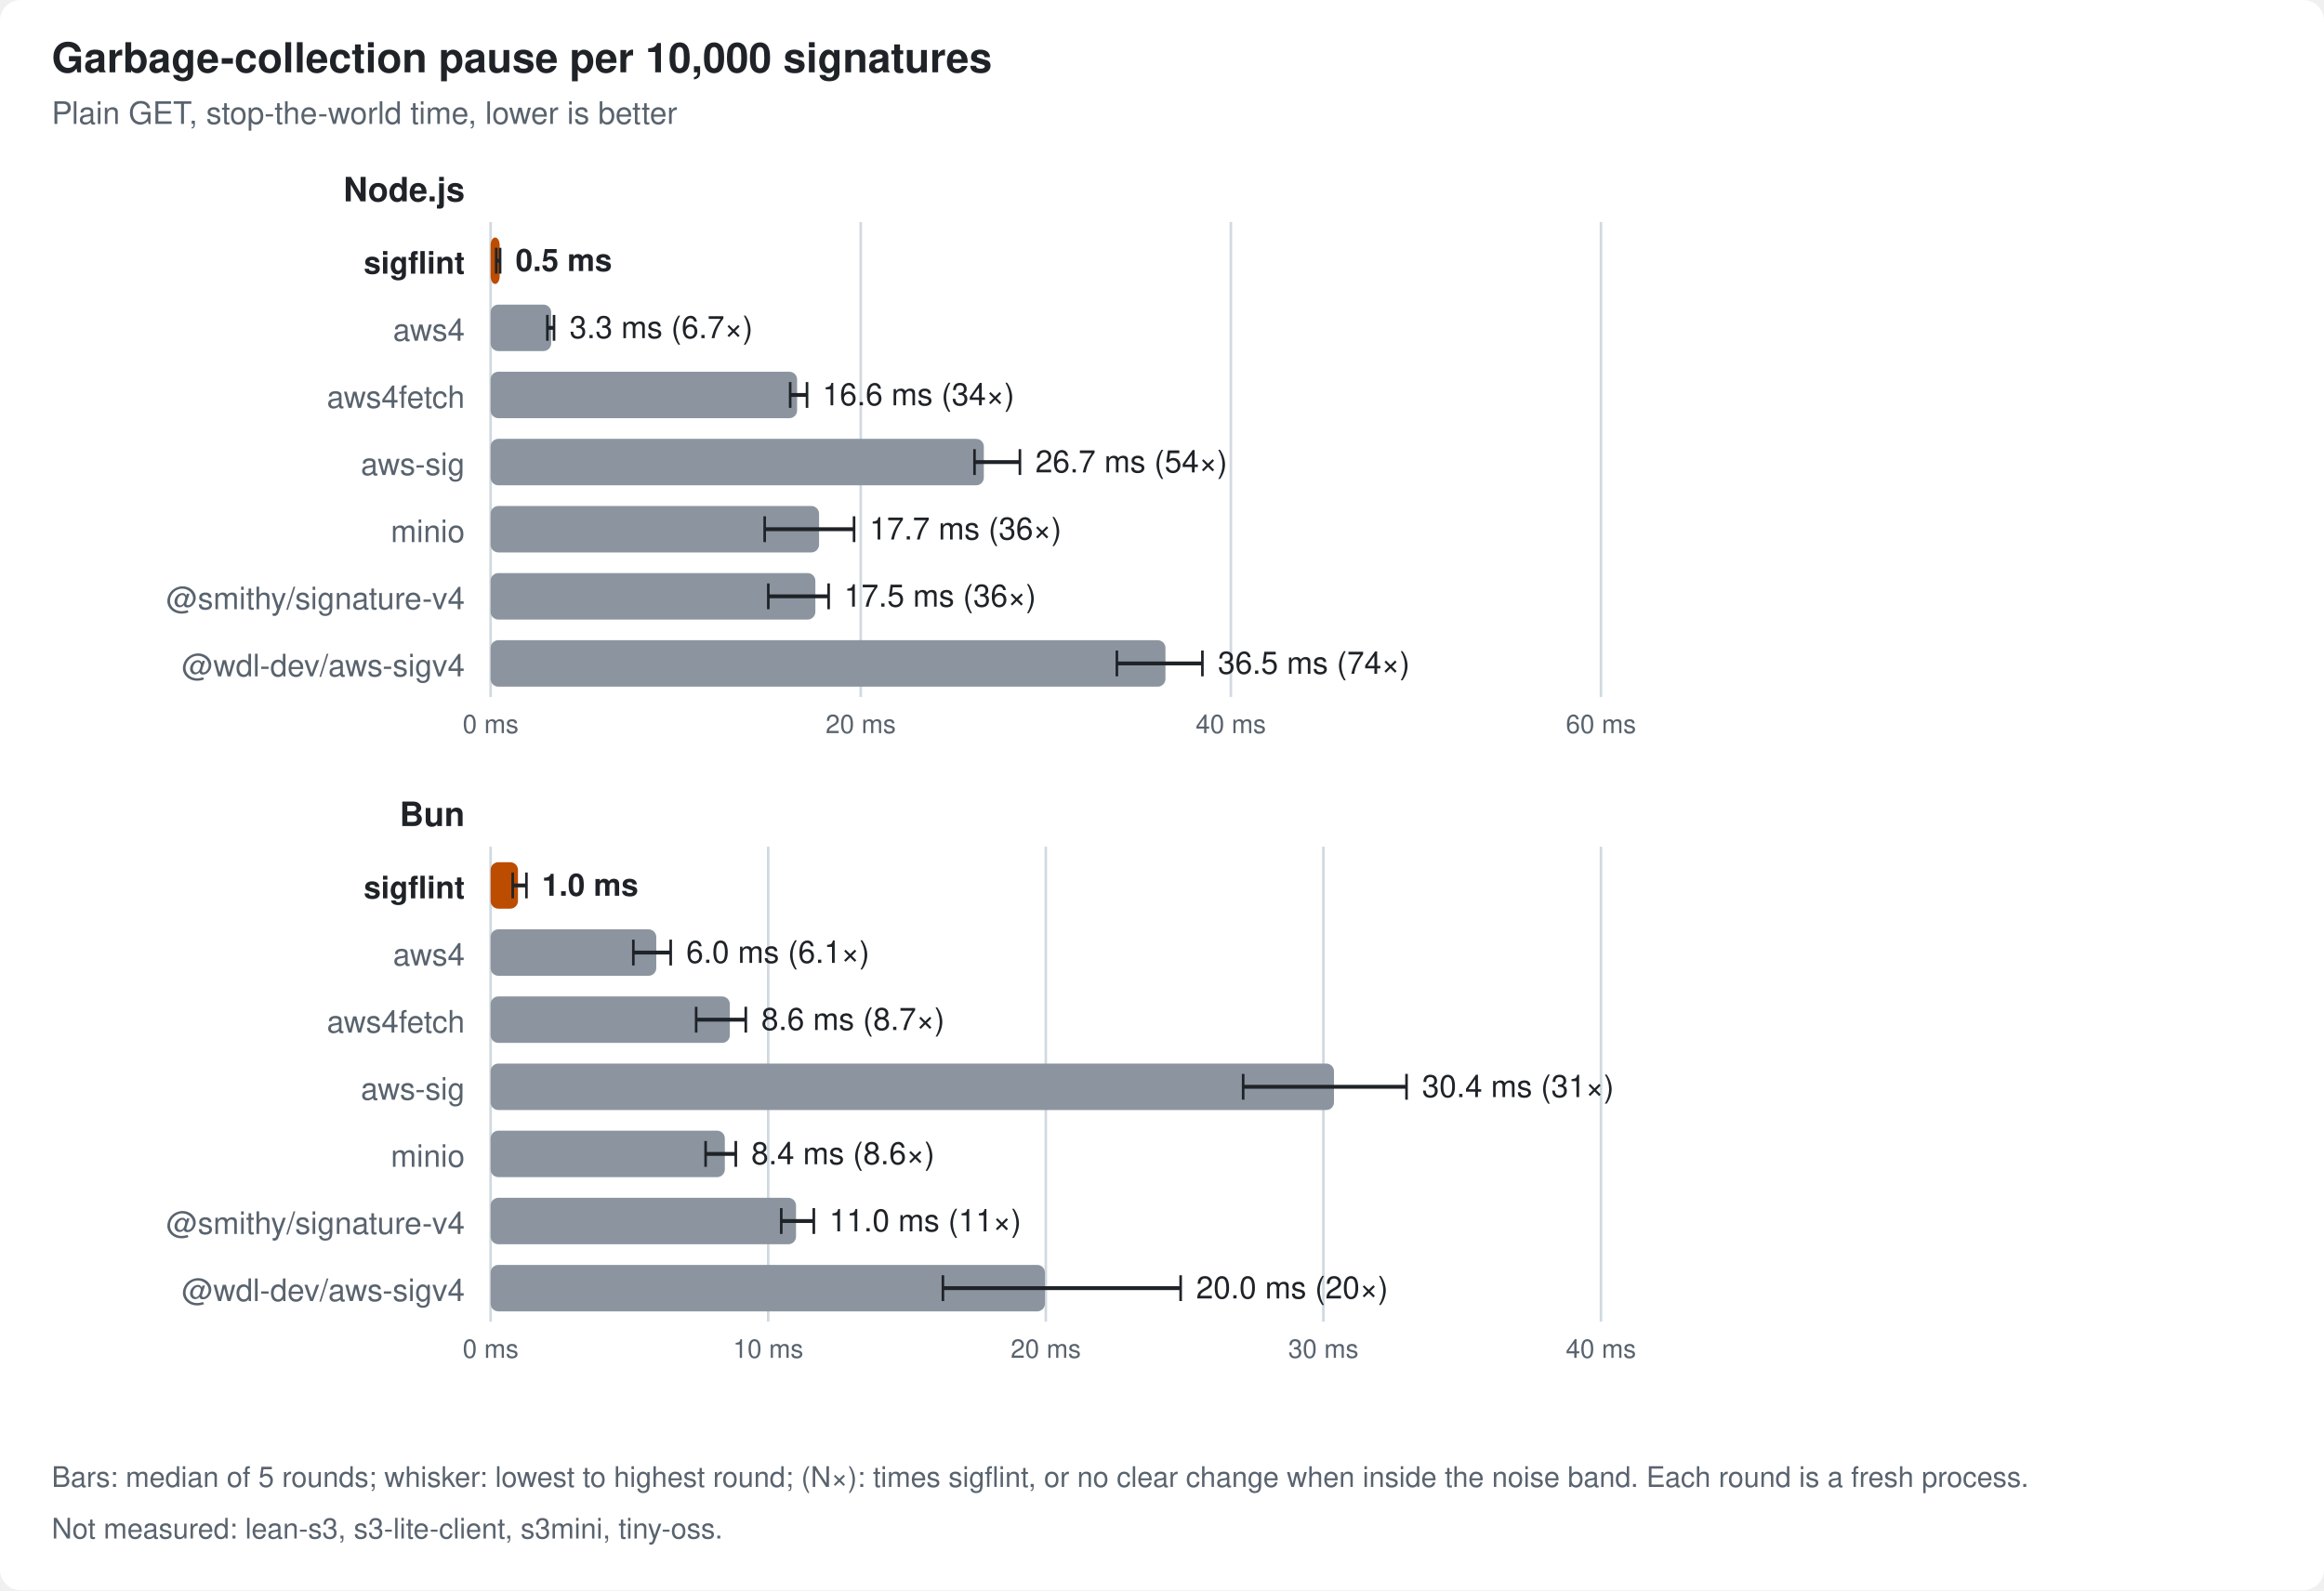
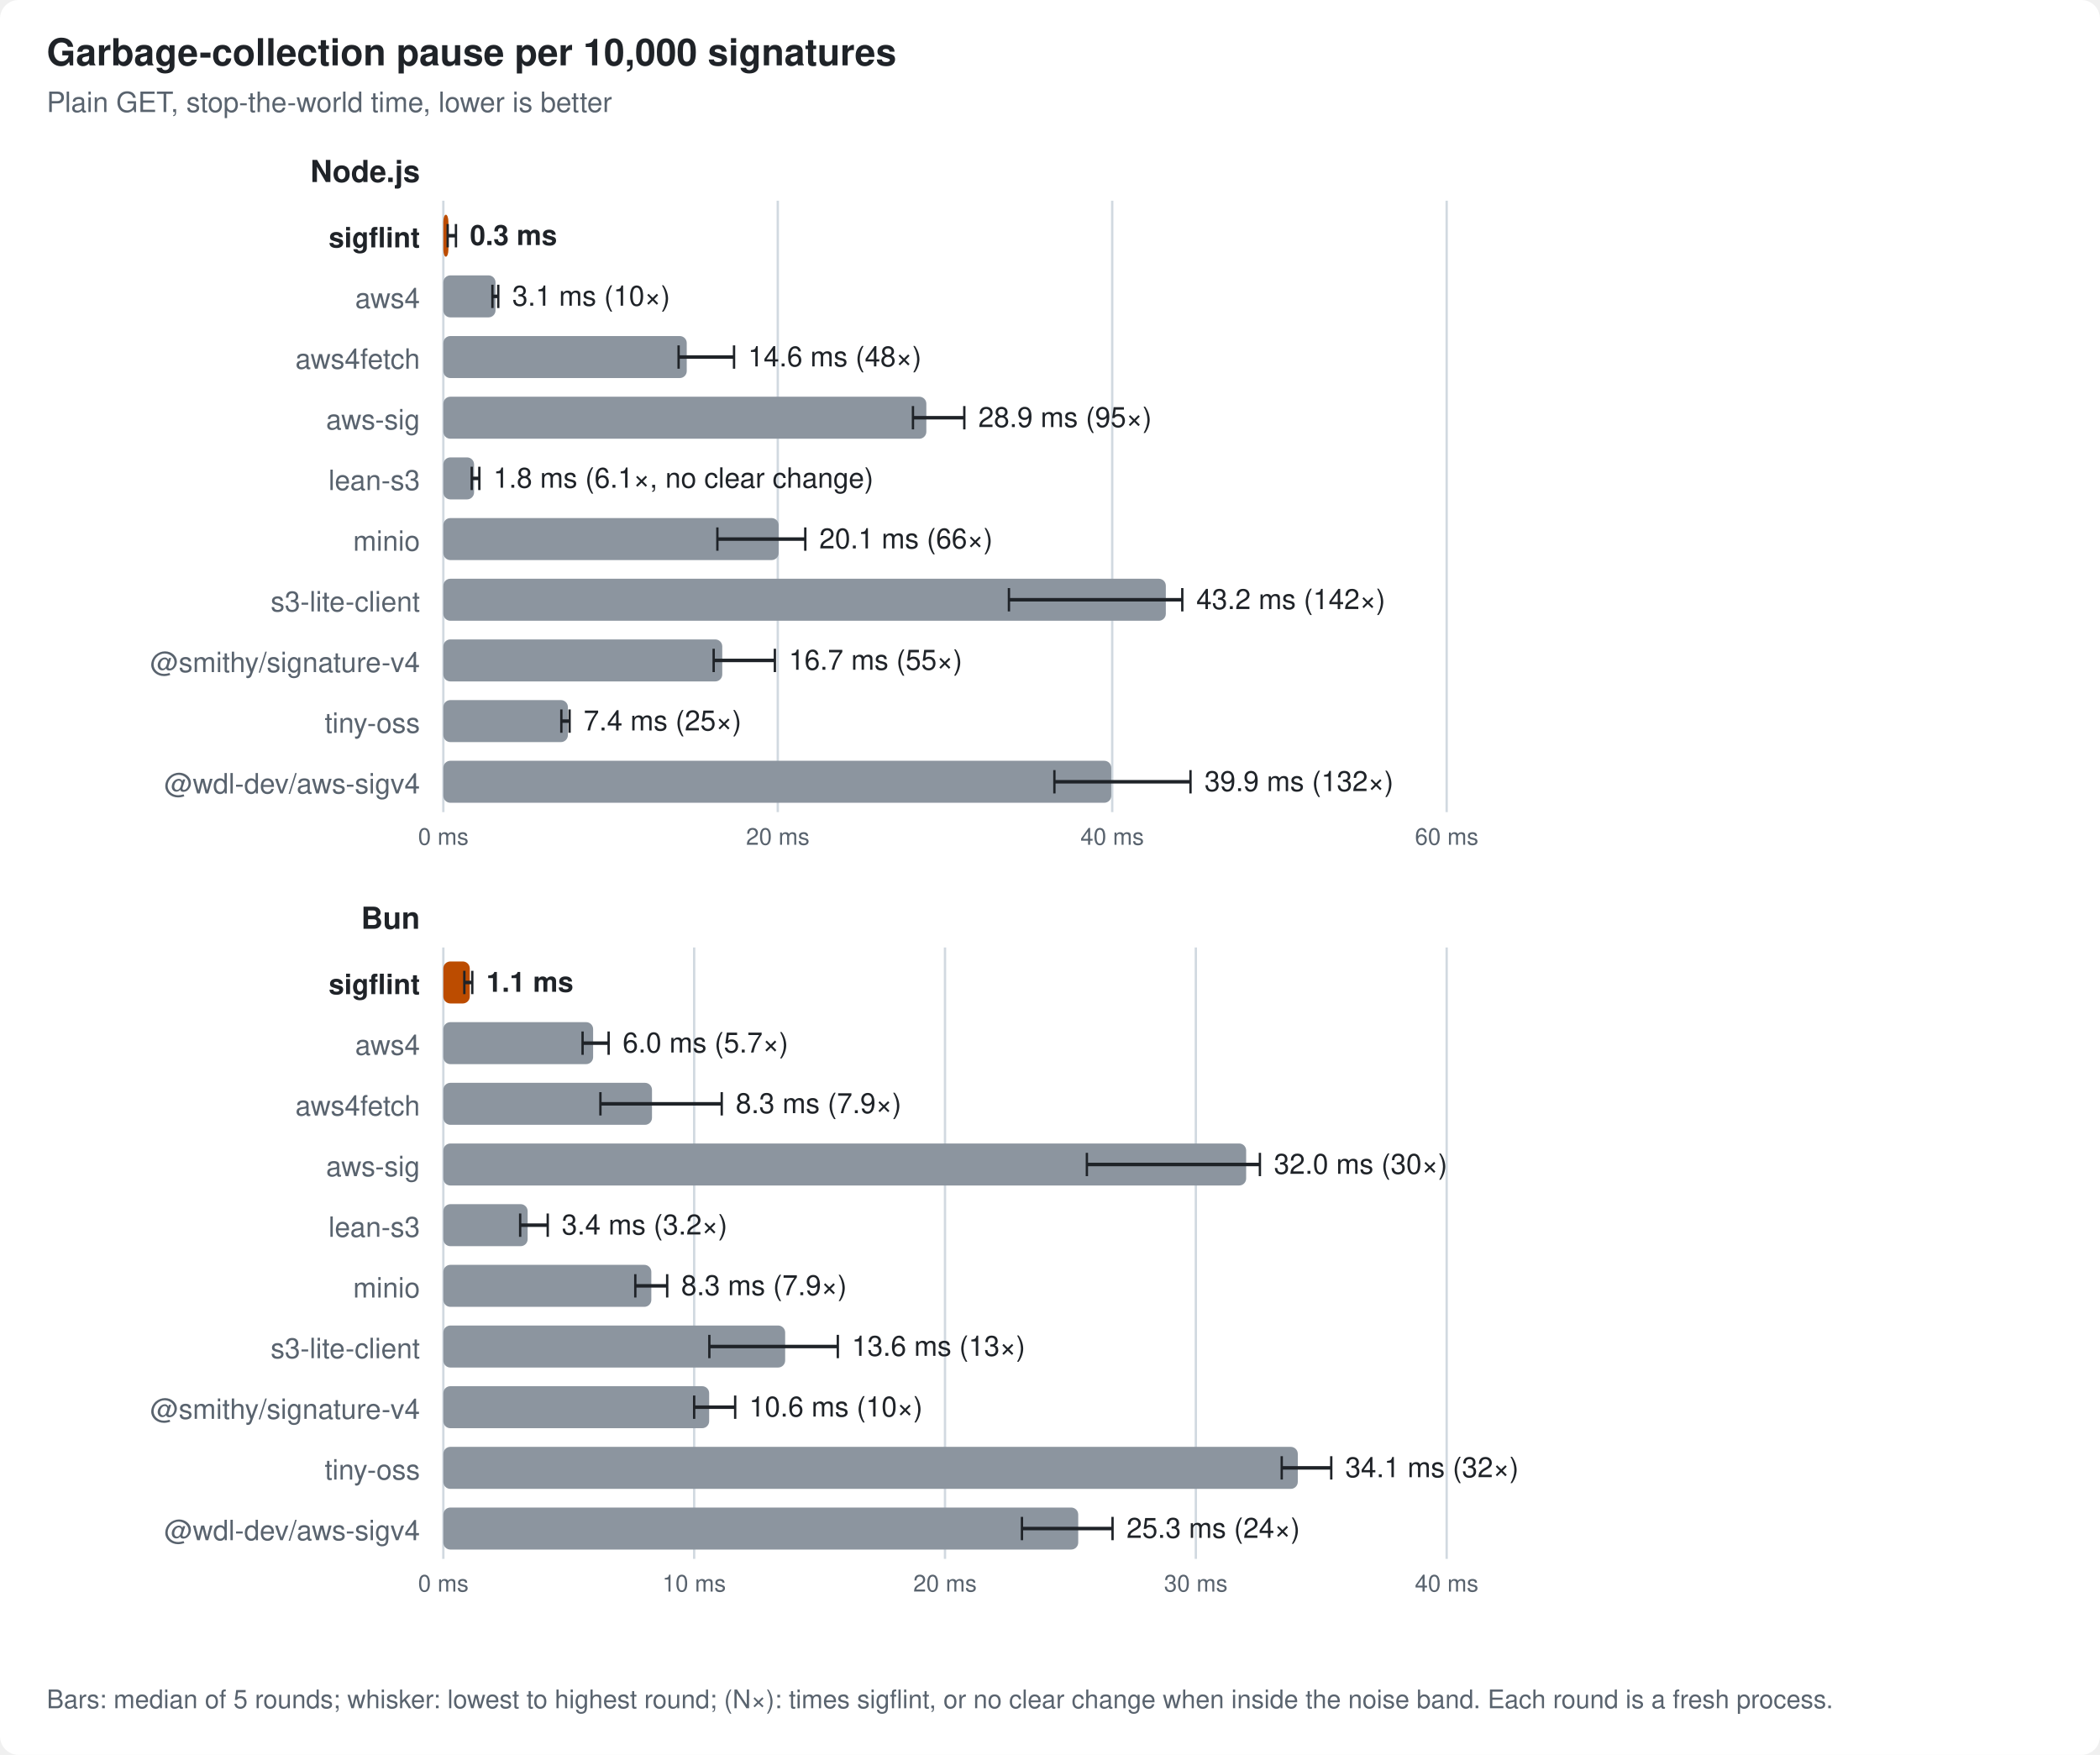
- <svg xmlns="http://www.w3.org/2000/svg" width="900" height="616" viewBox="0 0 900 616" role="img" aria-labelledby="t" font-family="-apple-system,BlinkMacSystemFont,'Segoe UI',Helvetica,Arial,sans-serif">
-   <rect width="900" height="616" rx="8" fill="#ffffff" />
+ <svg xmlns="http://www.w3.org/2000/svg" width="900" height="752" viewBox="0 0 900 752" role="img" aria-labelledby="t" font-family="-apple-system,BlinkMacSystemFont,'Segoe UI',Helvetica,Arial,sans-serif">
+   <rect width="900" height="752" rx="8" fill="#ffffff" />
  <text x="20" y="28" font-size="16" fill="#1f2328" text-anchor="start" font-weight="600">Garbage-collection pause per 10,000 signatures</text>
  <text x="20" y="48" font-size="12" fill="#59636e" text-anchor="start" font-weight="400">Plain GET, stop-the-world time, lower is better</text>
  <text x="180" y="78" font-size="13" fill="#1f2328" text-anchor="end" font-weight="700">Node.js</text>
-   <line x1="190" y1="86" x2="190" y2="270" stroke="#d1d9e0" />
-   <text x="190" y="284" font-size="10" fill="#59636e" text-anchor="middle" font-weight="400">0 ms</text>
-   <line x1="333.333" y1="86" x2="333.333" y2="270" stroke="#d1d9e0" />
-   <text x="333.333" y="284" font-size="10" fill="#59636e" text-anchor="middle" font-weight="400">20 ms</text>
-   <line x1="476.667" y1="86" x2="476.667" y2="270" stroke="#d1d9e0" />
-   <text x="476.667" y="284" font-size="10" fill="#59636e" text-anchor="middle" font-weight="400">40 ms</text>
-   <line x1="620" y1="86" x2="620" y2="270" stroke="#d1d9e0" />
-   <text x="620" y="284" font-size="10" fill="#59636e" text-anchor="middle" font-weight="400">60 ms</text>
+   <line x1="190" y1="86" x2="190" y2="348" stroke="#d1d9e0" />
+   <text x="190" y="362" font-size="10" fill="#59636e" text-anchor="middle" font-weight="400">0 ms</text>
+   <line x1="333.333" y1="86" x2="333.333" y2="348" stroke="#d1d9e0" />
+   <text x="333.333" y="362" font-size="10" fill="#59636e" text-anchor="middle" font-weight="400">20 ms</text>
+   <line x1="476.667" y1="86" x2="476.667" y2="348" stroke="#d1d9e0" />
+   <text x="476.667" y="362" font-size="10" fill="#59636e" text-anchor="middle" font-weight="400">40 ms</text>
+   <line x1="620" y1="86" x2="620" y2="348" stroke="#d1d9e0" />
+   <text x="620" y="362" font-size="10" fill="#59636e" text-anchor="middle" font-weight="400">60 ms</text>
  <text x="180" y="106" font-size="12" fill="#1f2328" text-anchor="end" font-weight="700">sigflint</text>
-   <rect x="190" y="92" width="3.512" height="18" rx="3" fill="#bc4c00" />
-   <line x1="192.173" y1="101" x2="193.672" y2="101" stroke="#1f2328" stroke-width="1.5" />
-   <line x1="192.173" y1="96" x2="192.173" y2="106" stroke="#1f2328" />
-   <line x1="193.672" y1="96" x2="193.672" y2="106" stroke="#1f2328" />
-   <text x="199.672" y="105" font-size="12" fill="#1f2328" text-anchor="start" font-weight="700">0.5 ms</text>
+   <rect x="190" y="92" width="2.176" height="18" rx="3" fill="#bc4c00" />
+   <line x1="191.862" y1="101" x2="195.408" y2="101" stroke="#1f2328" stroke-width="1.5" />
+   <line x1="191.862" y1="96" x2="191.862" y2="106" stroke="#1f2328" />
+   <line x1="195.408" y1="96" x2="195.408" y2="106" stroke="#1f2328" />
+   <text x="201.408" y="105" font-size="12" fill="#1f2328" text-anchor="start" font-weight="700">0.3 ms</text>
  <text x="180" y="132" font-size="12" fill="#59636e" text-anchor="end" font-weight="400">aws4</text>
-   <rect x="190" y="118" width="23.447" height="18" rx="3" fill="#8c959f" />
-   <line x1="211.972" y1="127" x2="214.556" y2="127" stroke="#1f2328" stroke-width="1.5" />
-   <line x1="211.972" y1="122" x2="211.972" y2="132" stroke="#1f2328" />
-   <line x1="214.556" y1="122" x2="214.556" y2="132" stroke="#1f2328" />
-   <text x="220.556" y="131" font-size="12" fill="#1f2328" text-anchor="start" font-weight="400">3.3 ms  (6.7×)</text>
+   <rect x="190" y="118" width="22.369" height="18" rx="3" fill="#8c959f" />
+   <line x1="211.037" y1="127" x2="213.539" y2="127" stroke="#1f2328" stroke-width="1.5" />
+   <line x1="211.037" y1="122" x2="211.037" y2="132" stroke="#1f2328" />
+   <line x1="213.539" y1="122" x2="213.539" y2="132" stroke="#1f2328" />
+   <text x="219.539" y="131" font-size="12" fill="#1f2328" text-anchor="start" font-weight="400">3.1 ms  (10×)</text>
  <text x="180" y="158" font-size="12" fill="#59636e" text-anchor="end" font-weight="400">aws4fetch</text>
-   <rect x="190" y="144" width="118.692" height="18" rx="3" fill="#8c959f" />
-   <line x1="306.009" y1="153" x2="312.528" y2="153" stroke="#1f2328" stroke-width="1.5" />
-   <line x1="306.009" y1="148" x2="306.009" y2="158" stroke="#1f2328" />
-   <line x1="312.528" y1="148" x2="312.528" y2="158" stroke="#1f2328" />
-   <text x="318.528" y="157" font-size="12" fill="#1f2328" text-anchor="start" font-weight="400">16.6 ms  (34×)</text>
+   <rect x="190" y="144" width="104.322" height="18" rx="3" fill="#8c959f" />
+   <line x1="290.83" y1="153" x2="314.592" y2="153" stroke="#1f2328" stroke-width="1.5" />
+   <line x1="290.83" y1="148" x2="290.83" y2="158" stroke="#1f2328" />
+   <line x1="314.592" y1="148" x2="314.592" y2="158" stroke="#1f2328" />
+   <text x="320.592" y="157" font-size="12" fill="#1f2328" text-anchor="start" font-weight="400">14.6 ms  (48×)</text>
  <text x="180" y="184" font-size="12" fill="#59636e" text-anchor="end" font-weight="400">aws-sig</text>
-   <rect x="190" y="170" width="191.007" height="18" rx="3" fill="#8c959f" />
-   <line x1="377.39" y1="179" x2="394.972" y2="179" stroke="#1f2328" stroke-width="1.5" />
-   <line x1="377.39" y1="174" x2="377.39" y2="184" stroke="#1f2328" />
-   <line x1="394.972" y1="174" x2="394.972" y2="184" stroke="#1f2328" />
-   <text x="400.972" y="183" font-size="12" fill="#1f2328" text-anchor="start" font-weight="400">26.7 ms  (54×)</text>
-   <text x="180" y="210" font-size="12" fill="#59636e" text-anchor="end" font-weight="400">minio</text>
-   <rect x="190" y="196" width="127.191" height="18" rx="3" fill="#8c959f" />
-   <line x1="296.131" y1="205" x2="330.747" y2="205" stroke="#1f2328" stroke-width="1.5" />
-   <line x1="296.131" y1="200" x2="296.131" y2="210" stroke="#1f2328" />
-   <line x1="330.747" y1="200" x2="330.747" y2="210" stroke="#1f2328" />
-   <text x="336.747" y="209" font-size="12" fill="#1f2328" text-anchor="start" font-weight="400">17.7 ms  (36×)</text>
-   <text x="180" y="236" font-size="12" fill="#59636e" text-anchor="end" font-weight="400">@smithy/signature-v4</text>
-   <rect x="190" y="222" width="125.76" height="18" rx="3" fill="#8c959f" />
-   <line x1="297.541" y1="231" x2="320.896" y2="231" stroke="#1f2328" stroke-width="1.5" />
-   <line x1="297.541" y1="226" x2="297.541" y2="236" stroke="#1f2328" />
-   <line x1="320.896" y1="226" x2="320.896" y2="236" stroke="#1f2328" />
-   <text x="326.896" y="235" font-size="12" fill="#1f2328" text-anchor="start" font-weight="400">17.5 ms  (36×)</text>
-   <text x="180" y="262" font-size="12" fill="#59636e" text-anchor="end" font-weight="400">@wdl-dev/aws-sigv4</text>
-   <rect x="190" y="248" width="261.34" height="18" rx="3" fill="#8c959f" />
-   <line x1="432.526" y1="257" x2="465.644" y2="257" stroke="#1f2328" stroke-width="1.5" />
-   <line x1="432.526" y1="252" x2="432.526" y2="262" stroke="#1f2328" />
-   <line x1="465.644" y1="252" x2="465.644" y2="262" stroke="#1f2328" />
-   <text x="471.644" y="261" font-size="12" fill="#1f2328" text-anchor="start" font-weight="400">36.5 ms  (74×)</text>
-   <text x="180" y="320" font-size="13" fill="#1f2328" text-anchor="end" font-weight="700">Bun</text>
-   <line x1="190" y1="328" x2="190" y2="512" stroke="#d1d9e0" />
-   <text x="190" y="526" font-size="10" fill="#59636e" text-anchor="middle" font-weight="400">0 ms</text>
-   <line x1="297.5" y1="328" x2="297.5" y2="512" stroke="#d1d9e0" />
-   <text x="297.5" y="526" font-size="10" fill="#59636e" text-anchor="middle" font-weight="400">10 ms</text>
-   <line x1="405" y1="328" x2="405" y2="512" stroke="#d1d9e0" />
-   <text x="405" y="526" font-size="10" fill="#59636e" text-anchor="middle" font-weight="400">20 ms</text>
-   <line x1="512.5" y1="328" x2="512.5" y2="512" stroke="#d1d9e0" />
-   <text x="512.5" y="526" font-size="10" fill="#59636e" text-anchor="middle" font-weight="400">30 ms</text>
-   <line x1="620" y1="328" x2="620" y2="512" stroke="#d1d9e0" />
-   <text x="620" y="526" font-size="10" fill="#59636e" text-anchor="middle" font-weight="400">40 ms</text>
-   <text x="180" y="348" font-size="12" fill="#1f2328" text-anchor="end" font-weight="700">sigflint</text>
-   <rect x="190" y="334" width="10.59" height="18" rx="3" fill="#bc4c00" />
-   <line x1="198.557" y1="343" x2="203.868" y2="343" stroke="#1f2328" stroke-width="1.5" />
-   <line x1="198.557" y1="338" x2="198.557" y2="348" stroke="#1f2328" />
-   <line x1="203.868" y1="338" x2="203.868" y2="348" stroke="#1f2328" />
-   <text x="209.868" y="347" font-size="12" fill="#1f2328" text-anchor="start" font-weight="700">1.0 ms</text>
-   <text x="180" y="374" font-size="12" fill="#59636e" text-anchor="end" font-weight="400">aws4</text>
-   <rect x="190" y="360" width="64.151" height="18" rx="3" fill="#8c959f" />
-   <line x1="245.271" y1="369" x2="259.737" y2="369" stroke="#1f2328" stroke-width="1.5" />
-   <line x1="245.271" y1="364" x2="245.271" y2="374" stroke="#1f2328" />
-   <line x1="259.737" y1="364" x2="259.737" y2="374" stroke="#1f2328" />
-   <text x="265.737" y="373" font-size="12" fill="#1f2328" text-anchor="start" font-weight="400">6.0 ms  (6.1×)</text>
-   <text x="180" y="400" font-size="12" fill="#59636e" text-anchor="end" font-weight="400">aws4fetch</text>
-   <rect x="190" y="386" width="92.635" height="18" rx="3" fill="#8c959f" />
-   <line x1="269.595" y1="395" x2="288.815" y2="395" stroke="#1f2328" stroke-width="1.5" />
-   <line x1="269.595" y1="390" x2="269.595" y2="400" stroke="#1f2328" />
-   <line x1="288.815" y1="390" x2="288.815" y2="400" stroke="#1f2328" />
-   <text x="294.815" y="399" font-size="12" fill="#1f2328" text-anchor="start" font-weight="400">8.6 ms  (8.7×)</text>
-   <text x="180" y="426" font-size="12" fill="#59636e" text-anchor="end" font-weight="400">aws-sig</text>
-   <rect x="190" y="412" width="326.608" height="18" rx="3" fill="#8c959f" />
-   <line x1="481.429" y1="421" x2="544.696" y2="421" stroke="#1f2328" stroke-width="1.5" />
-   <line x1="481.429" y1="416" x2="481.429" y2="426" stroke="#1f2328" />
-   <line x1="544.696" y1="416" x2="544.696" y2="426" stroke="#1f2328" />
-   <text x="550.696" y="425" font-size="12" fill="#1f2328" text-anchor="start" font-weight="400">30.4 ms  (31×)</text>
-   <text x="180" y="452" font-size="12" fill="#59636e" text-anchor="end" font-weight="400">minio</text>
-   <rect x="190" y="438" width="90.705" height="18" rx="3" fill="#8c959f" />
-   <line x1="273.256" y1="447" x2="284.949" y2="447" stroke="#1f2328" stroke-width="1.5" />
-   <line x1="273.256" y1="442" x2="273.256" y2="452" stroke="#1f2328" />
-   <line x1="284.949" y1="442" x2="284.949" y2="452" stroke="#1f2328" />
-   <text x="290.949" y="451" font-size="12" fill="#1f2328" text-anchor="start" font-weight="400">8.4 ms  (8.6×)</text>
-   <text x="180" y="478" font-size="12" fill="#59636e" text-anchor="end" font-weight="400">@smithy/signature-v4</text>
-   <rect x="190" y="464" width="118.277" height="18" rx="3" fill="#8c959f" />
-   <line x1="302.55" y1="473" x2="315.162" y2="473" stroke="#1f2328" stroke-width="1.5" />
-   <line x1="302.55" y1="468" x2="302.55" y2="478" stroke="#1f2328" />
-   <line x1="315.162" y1="468" x2="315.162" y2="478" stroke="#1f2328" />
-   <text x="321.162" y="477" font-size="12" fill="#1f2328" text-anchor="start" font-weight="400">11.0 ms  (11×)</text>
-   <text x="180" y="504" font-size="12" fill="#59636e" text-anchor="end" font-weight="400">@wdl-dev/aws-sigv4</text>
-   <rect x="190" y="490" width="214.674" height="18" rx="3" fill="#8c959f" />
-   <line x1="365.156" y1="499" x2="457.221" y2="499" stroke="#1f2328" stroke-width="1.5" />
-   <line x1="365.156" y1="494" x2="365.156" y2="504" stroke="#1f2328" />
-   <line x1="457.221" y1="494" x2="457.221" y2="504" stroke="#1f2328" />
-   <text x="463.221" y="503" font-size="12" fill="#1f2328" text-anchor="start" font-weight="400">20.0 ms  (20×)</text>
-   <text x="20" y="576" font-size="11" fill="#59636e" text-anchor="start" font-weight="400">Bars: median of 5 rounds; whisker: lowest to highest round; (N×): times sigflint, or no clear change when inside the noise band. Each round is a fresh process.</text>
-   <text x="20" y="596" font-size="11" fill="#59636e" text-anchor="start" font-weight="400">Not measured: lean-s3, s3-lite-client, s3mini, tiny-oss.</text>
+   <rect x="190" y="170" width="207.005" height="18" rx="3" fill="#8c959f" />
+   <line x1="391.27" y1="179" x2="413.278" y2="179" stroke="#1f2328" stroke-width="1.5" />
+   <line x1="391.27" y1="174" x2="391.27" y2="184" stroke="#1f2328" />
+   <line x1="413.278" y1="174" x2="413.278" y2="184" stroke="#1f2328" />
+   <text x="419.278" y="183" font-size="12" fill="#1f2328" text-anchor="start" font-weight="400">28.9 ms  (95×)</text>
+   <text x="180" y="210" font-size="12" fill="#59636e" text-anchor="end" font-weight="400">lean-s3</text>
+   <rect x="190" y="196" width="13.177" height="18" rx="3" fill="#8c959f" />
+   <line x1="202.159" y1="205" x2="205.431" y2="205" stroke="#1f2328" stroke-width="1.5" />
+   <line x1="202.159" y1="200" x2="202.159" y2="210" stroke="#1f2328" />
+   <line x1="205.431" y1="200" x2="205.431" y2="210" stroke="#1f2328" />
+   <text x="211.431" y="209" font-size="12" fill="#1f2328" text-anchor="start" font-weight="400">1.8 ms  (6.1×, no clear change)</text>
+   <text x="180" y="236" font-size="12" fill="#59636e" text-anchor="end" font-weight="400">minio</text>
+   <rect x="190" y="222" width="143.703" height="18" rx="3" fill="#8c959f" />
+   <line x1="307.449" y1="231" x2="345.125" y2="231" stroke="#1f2328" stroke-width="1.5" />
+   <line x1="307.449" y1="226" x2="307.449" y2="236" stroke="#1f2328" />
+   <line x1="345.125" y1="226" x2="345.125" y2="236" stroke="#1f2328" />
+   <text x="351.125" y="235" font-size="12" fill="#1f2328" text-anchor="start" font-weight="400">20.1 ms  (66×)</text>
+   <text x="180" y="262" font-size="12" fill="#59636e" text-anchor="end" font-weight="400">s3-lite-client</text>
+   <rect x="190" y="248" width="309.639" height="18" rx="3" fill="#8c959f" />
+   <line x1="432.397" y1="257" x2="506.695" y2="257" stroke="#1f2328" stroke-width="1.5" />
+   <line x1="432.397" y1="252" x2="432.397" y2="262" stroke="#1f2328" />
+   <line x1="506.695" y1="252" x2="506.695" y2="262" stroke="#1f2328" />
+   <text x="512.695" y="261" font-size="12" fill="#1f2328" text-anchor="start" font-weight="400">43.2 ms  (142×)</text>
+   <text x="180" y="288" font-size="12" fill="#59636e" text-anchor="end" font-weight="400">@smithy/signature-v4</text>
+   <rect x="190" y="274" width="119.543" height="18" rx="3" fill="#8c959f" />
+   <line x1="305.857" y1="283" x2="332.087" y2="283" stroke="#1f2328" stroke-width="1.5" />
+   <line x1="305.857" y1="278" x2="305.857" y2="288" stroke="#1f2328" />
+   <line x1="332.087" y1="278" x2="332.087" y2="288" stroke="#1f2328" />
+   <text x="338.087" y="287" font-size="12" fill="#1f2328" text-anchor="start" font-weight="400">16.7 ms  (55×)</text>
+   <text x="180" y="314" font-size="12" fill="#59636e" text-anchor="end" font-weight="400">tiny-oss</text>
+   <rect x="190" y="300" width="53.386" height="18" rx="3" fill="#8c959f" />
+   <line x1="240.578" y1="309" x2="244.11" y2="309" stroke="#1f2328" stroke-width="1.5" />
+   <line x1="240.578" y1="304" x2="240.578" y2="314" stroke="#1f2328" />
+   <line x1="244.11" y1="304" x2="244.11" y2="314" stroke="#1f2328" />
+   <text x="250.11" y="313" font-size="12" fill="#1f2328" text-anchor="start" font-weight="400">7.4 ms  (25×)</text>
+   <text x="180" y="340" font-size="12" fill="#59636e" text-anchor="end" font-weight="400">@wdl-dev/aws-sigv4</text>
+   <rect x="190" y="326" width="286.26" height="18" rx="3" fill="#8c959f" />
+   <line x1="451.885" y1="335" x2="510.213" y2="335" stroke="#1f2328" stroke-width="1.5" />
+   <line x1="451.885" y1="330" x2="451.885" y2="340" stroke="#1f2328" />
+   <line x1="510.213" y1="330" x2="510.213" y2="340" stroke="#1f2328" />
+   <text x="516.213" y="339" font-size="12" fill="#1f2328" text-anchor="start" font-weight="400">39.9 ms  (132×)</text>
+   <text x="180" y="398" font-size="13" fill="#1f2328" text-anchor="end" font-weight="700">Bun</text>
+   <line x1="190" y1="406" x2="190" y2="668" stroke="#d1d9e0" />
+   <text x="190" y="682" font-size="10" fill="#59636e" text-anchor="middle" font-weight="400">0 ms</text>
+   <line x1="297.5" y1="406" x2="297.5" y2="668" stroke="#d1d9e0" />
+   <text x="297.5" y="682" font-size="10" fill="#59636e" text-anchor="middle" font-weight="400">10 ms</text>
+   <line x1="405" y1="406" x2="405" y2="668" stroke="#d1d9e0" />
+   <text x="405" y="682" font-size="10" fill="#59636e" text-anchor="middle" font-weight="400">20 ms</text>
+   <line x1="512.5" y1="406" x2="512.5" y2="668" stroke="#d1d9e0" />
+   <text x="512.5" y="682" font-size="10" fill="#59636e" text-anchor="middle" font-weight="400">30 ms</text>
+   <line x1="620" y1="406" x2="620" y2="668" stroke="#d1d9e0" />
+   <text x="620" y="682" font-size="10" fill="#59636e" text-anchor="middle" font-weight="400">40 ms</text>
+   <text x="180" y="426" font-size="12" fill="#1f2328" text-anchor="end" font-weight="700">sigflint</text>
+   <rect x="190" y="412" width="11.334" height="18" rx="3" fill="#bc4c00" />
+   <line x1="199.002" y1="421" x2="202.41" y2="421" stroke="#1f2328" stroke-width="1.5" />
+   <line x1="199.002" y1="416" x2="199.002" y2="426" stroke="#1f2328" />
+   <line x1="202.41" y1="416" x2="202.41" y2="426" stroke="#1f2328" />
+   <text x="208.41" y="425" font-size="12" fill="#1f2328" text-anchor="start" font-weight="700">1.1 ms</text>
+   <text x="180" y="452" font-size="12" fill="#59636e" text-anchor="end" font-weight="400">aws4</text>
+   <rect x="190" y="438" width="64.195" height="18" rx="3" fill="#8c959f" />
+   <line x1="249.677" y1="447" x2="260.839" y2="447" stroke="#1f2328" stroke-width="1.5" />
+   <line x1="249.677" y1="442" x2="249.677" y2="452" stroke="#1f2328" />
+   <line x1="260.839" y1="442" x2="260.839" y2="452" stroke="#1f2328" />
+   <text x="266.839" y="451" font-size="12" fill="#1f2328" text-anchor="start" font-weight="400">6.0 ms  (5.7×)</text>
+   <text x="180" y="478" font-size="12" fill="#59636e" text-anchor="end" font-weight="400">aws4fetch</text>
+   <rect x="190" y="464" width="89.427" height="18" rx="3" fill="#8c959f" />
+   <line x1="257.323" y1="473" x2="309.314" y2="473" stroke="#1f2328" stroke-width="1.5" />
+   <line x1="257.323" y1="468" x2="257.323" y2="478" stroke="#1f2328" />
+   <line x1="309.314" y1="468" x2="309.314" y2="478" stroke="#1f2328" />
+   <text x="315.314" y="477" font-size="12" fill="#1f2328" text-anchor="start" font-weight="400">8.3 ms  (7.9×)</text>
+   <text x="180" y="504" font-size="12" fill="#59636e" text-anchor="end" font-weight="400">aws-sig</text>
+   <rect x="190" y="490" width="344.068" height="18" rx="3" fill="#8c959f" />
+   <line x1="465.805" y1="499" x2="539.958" y2="499" stroke="#1f2328" stroke-width="1.5" />
+   <line x1="465.805" y1="494" x2="465.805" y2="504" stroke="#1f2328" />
+   <line x1="539.958" y1="494" x2="539.958" y2="504" stroke="#1f2328" />
+   <text x="545.958" y="503" font-size="12" fill="#1f2328" text-anchor="start" font-weight="400">32.0 ms  (30×)</text>
+   <text x="180" y="530" font-size="12" fill="#59636e" text-anchor="end" font-weight="400">lean-s3</text>
+   <rect x="190" y="516" width="36.133" height="18" rx="3" fill="#8c959f" />
+   <line x1="222.927" y1="525" x2="234.74" y2="525" stroke="#1f2328" stroke-width="1.5" />
+   <line x1="222.927" y1="520" x2="222.927" y2="530" stroke="#1f2328" />
+   <line x1="234.74" y1="520" x2="234.74" y2="530" stroke="#1f2328" />
+   <text x="240.74" y="529" font-size="12" fill="#1f2328" text-anchor="start" font-weight="400">3.4 ms  (3.2×)</text>
+   <text x="180" y="556" font-size="12" fill="#59636e" text-anchor="end" font-weight="400">minio</text>
+   <rect x="190" y="542" width="89.144" height="18" rx="3" fill="#8c959f" />
+   <line x1="272.275" y1="551" x2="285.935" y2="551" stroke="#1f2328" stroke-width="1.5" />
+   <line x1="272.275" y1="546" x2="272.275" y2="556" stroke="#1f2328" />
+   <line x1="285.935" y1="546" x2="285.935" y2="556" stroke="#1f2328" />
+   <text x="291.935" y="555" font-size="12" fill="#1f2328" text-anchor="start" font-weight="400">8.3 ms  (7.9×)</text>
+   <text x="180" y="582" font-size="12" fill="#59636e" text-anchor="end" font-weight="400">s3-lite-client</text>
+   <rect x="190" y="568" width="146.499" height="18" rx="3" fill="#8c959f" />
+   <line x1="304.007" y1="577" x2="359.066" y2="577" stroke="#1f2328" stroke-width="1.5" />
+   <line x1="304.007" y1="572" x2="304.007" y2="582" stroke="#1f2328" />
+   <line x1="359.066" y1="572" x2="359.066" y2="582" stroke="#1f2328" />
+   <text x="365.066" y="581" font-size="12" fill="#1f2328" text-anchor="start" font-weight="400">13.6 ms  (13×)</text>
+   <text x="180" y="608" font-size="12" fill="#59636e" text-anchor="end" font-weight="400">@smithy/signature-v4</text>
+   <rect x="190" y="594" width="113.925" height="18" rx="3" fill="#8c959f" />
+   <line x1="297.497" y1="603" x2="315.075" y2="603" stroke="#1f2328" stroke-width="1.5" />
+   <line x1="297.497" y1="598" x2="297.497" y2="608" stroke="#1f2328" />
+   <line x1="315.075" y1="598" x2="315.075" y2="608" stroke="#1f2328" />
+   <text x="321.075" y="607" font-size="12" fill="#1f2328" text-anchor="start" font-weight="400">10.6 ms  (10×)</text>
+   <text x="180" y="634" font-size="12" fill="#59636e" text-anchor="end" font-weight="400">tiny-oss</text>
+   <rect x="190" y="620" width="366.198" height="18" rx="3" fill="#8c959f" />
+   <line x1="549.31" y1="629" x2="570.536" y2="629" stroke="#1f2328" stroke-width="1.5" />
+   <line x1="549.31" y1="624" x2="549.31" y2="634" stroke="#1f2328" />
+   <line x1="570.536" y1="624" x2="570.536" y2="634" stroke="#1f2328" />
+   <text x="576.536" y="633" font-size="12" fill="#1f2328" text-anchor="start" font-weight="400">34.1 ms  (32×)</text>
+   <text x="180" y="660" font-size="12" fill="#59636e" text-anchor="end" font-weight="400">@wdl-dev/aws-sigv4</text>
+   <rect x="190" y="646" width="272.096" height="18" rx="3" fill="#8c959f" />
+   <line x1="437.973" y1="655" x2="476.8" y2="655" stroke="#1f2328" stroke-width="1.5" />
+   <line x1="437.973" y1="650" x2="437.973" y2="660" stroke="#1f2328" />
+   <line x1="476.8" y1="650" x2="476.8" y2="660" stroke="#1f2328" />
+   <text x="482.8" y="659" font-size="12" fill="#1f2328" text-anchor="start" font-weight="400">25.3 ms  (24×)</text>
+   <text x="20" y="732" font-size="11" fill="#59636e" text-anchor="start" font-weight="400">Bars: median of 5 rounds; whisker: lowest to highest round; (N×): times sigflint, or no clear change when inside the noise band. Each round is a fresh process.</text>
</svg>
